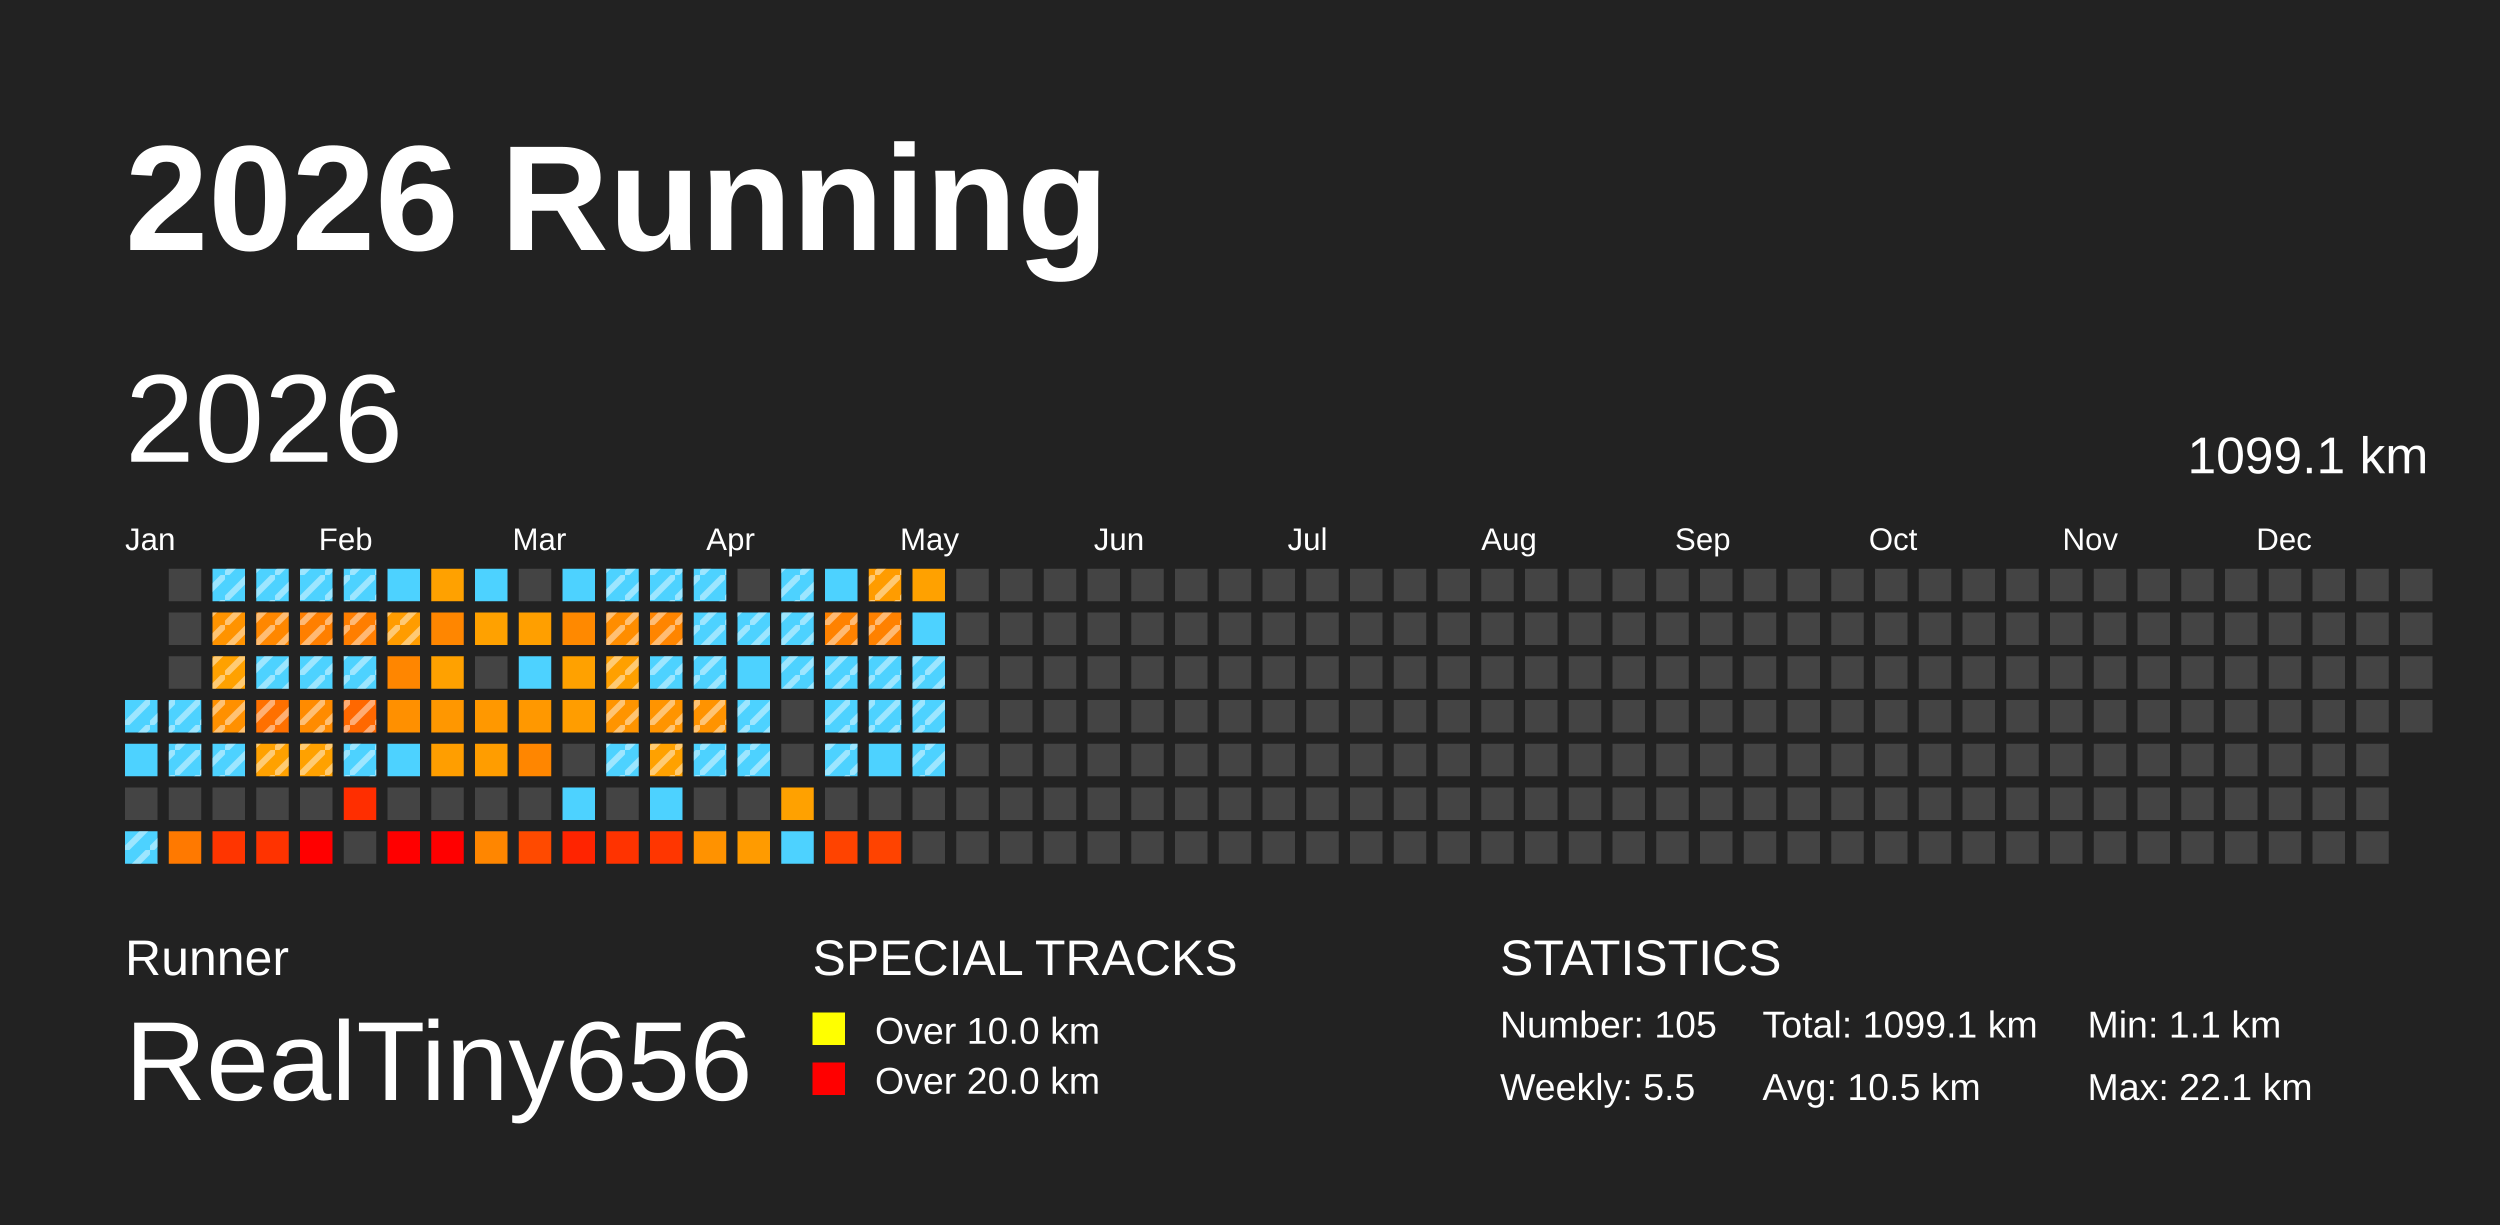
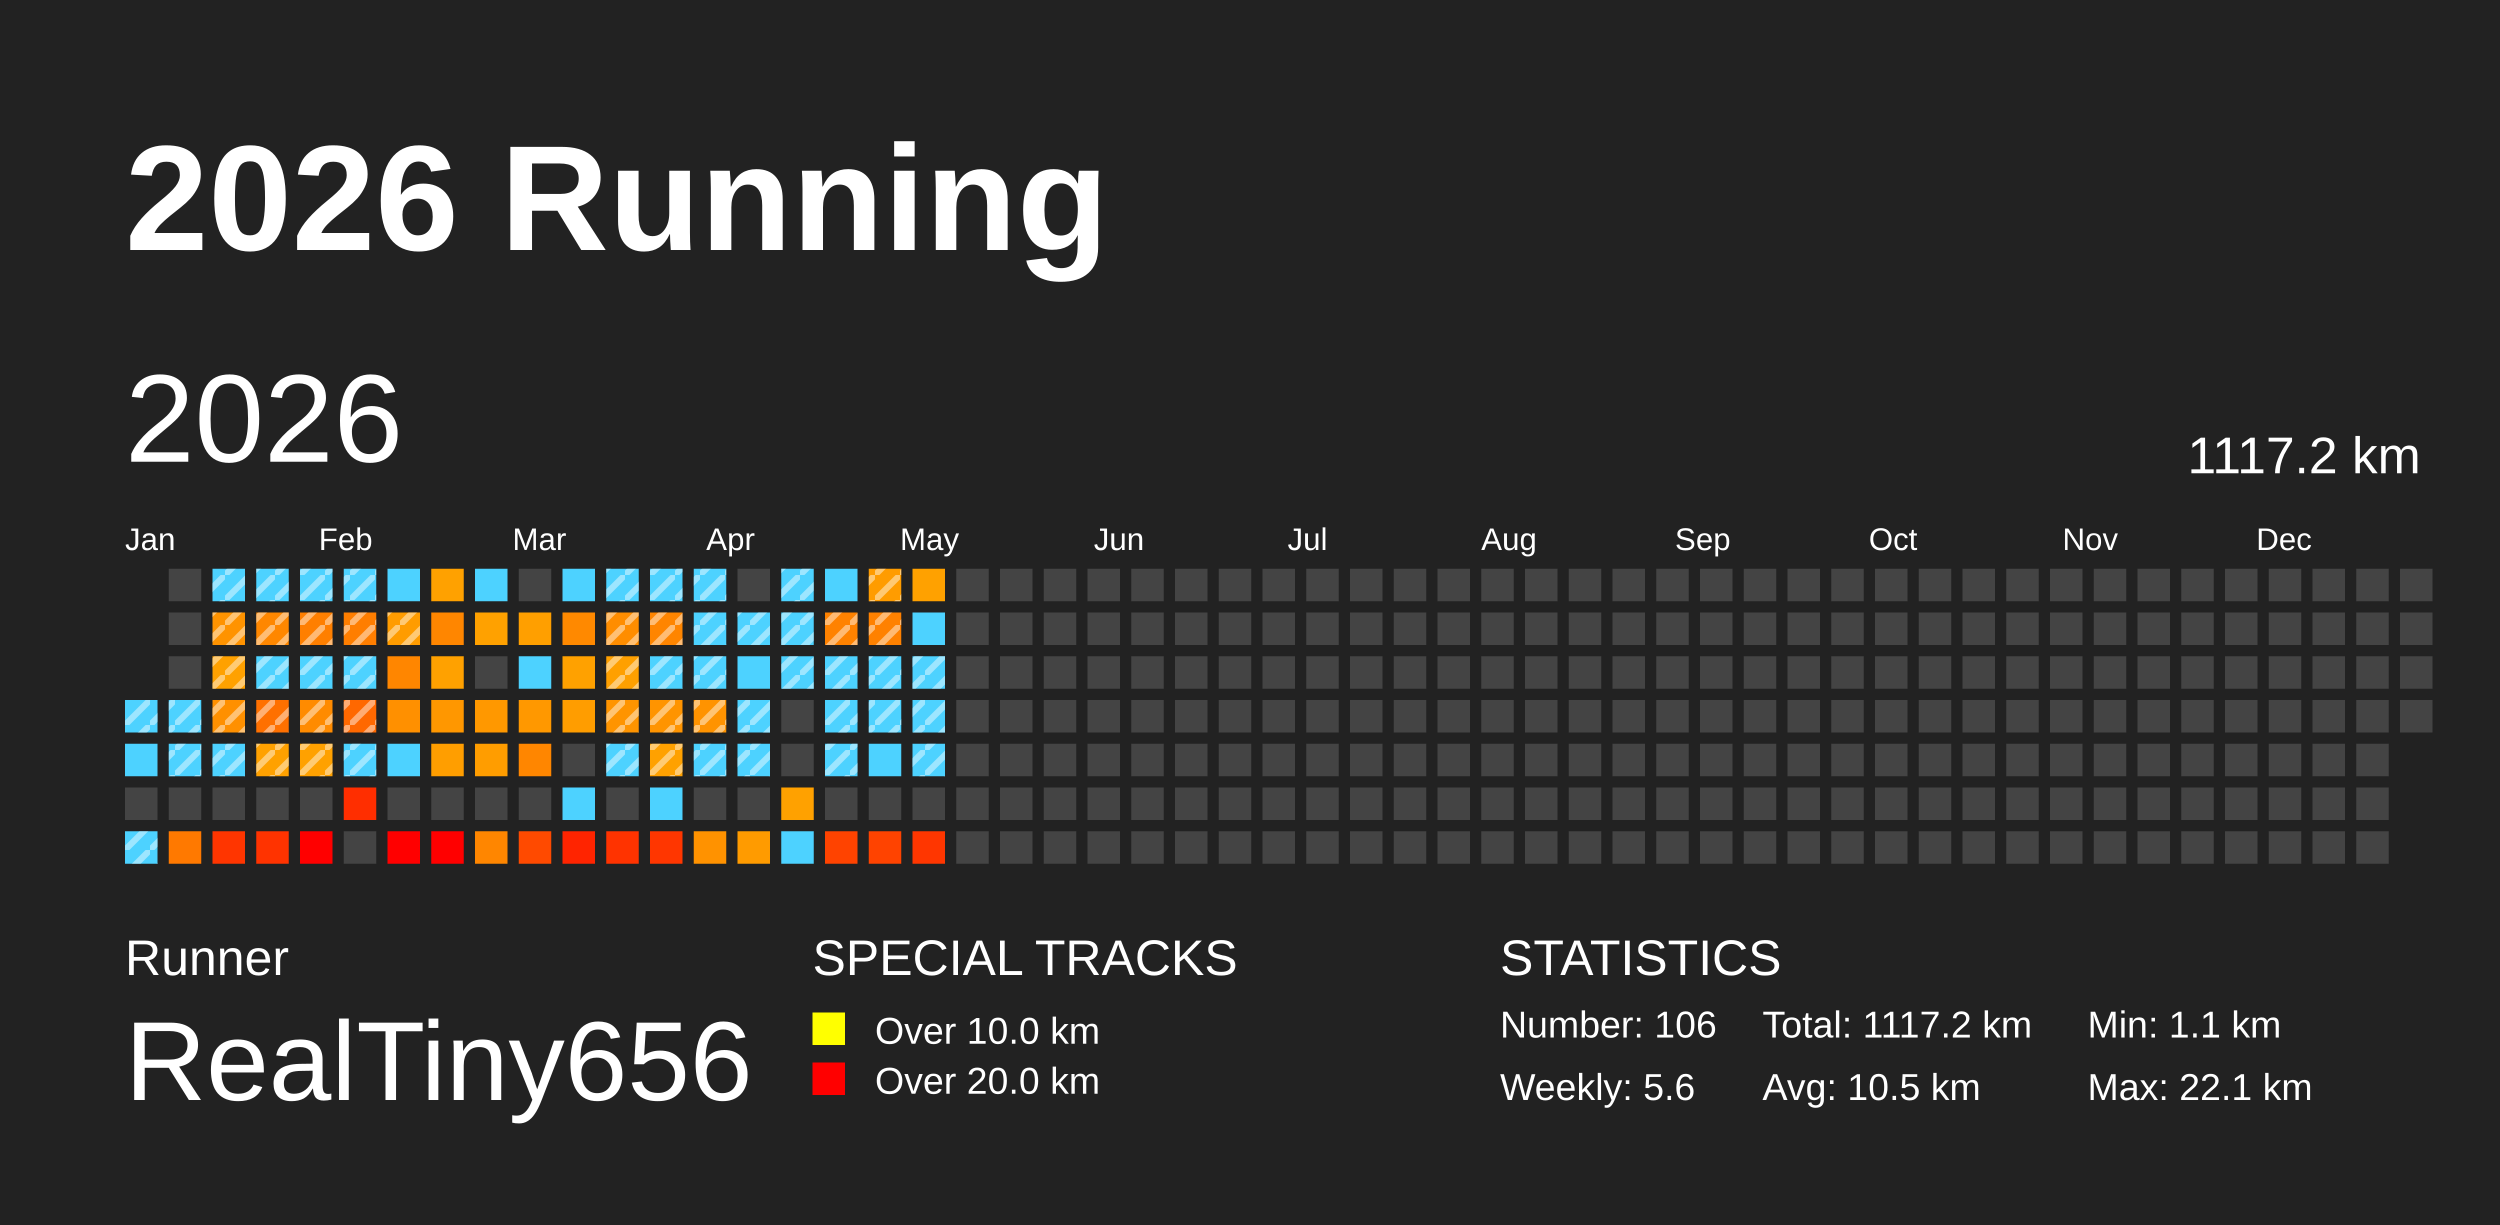
<svg xmlns="http://www.w3.org/2000/svg" baseProfile="full" height="98mm" version="1.1" viewBox="0,0,200,98" width="200mm">
  <defs>
    <pattern height="2" id="indoor-stripe" patternUnits="userSpaceOnUse" width="2">
      <line stroke="white" stroke-opacity="0.45" stroke-width="0.5" x1="0" x2="2" y1="2" y2="0" />
    </pattern>
  </defs>
  <rect fill="#222222" height="98" width="200" x="0" y="0" />
  <text fill="#FFFFFF" style="font-size:12px; font-family:Arial; font-weight:bold;" x="10" y="20">2026 Running</text>
  <text fill="#FFFFFF" style="font-size:4px; font-family:Arial" x="10" y="78">Runner</text>
  <text fill="#FFFFFF" style="font-size:9px; font-family:Arial" x="10" y="88">RealTiny656</text>
  <text fill="#FFFFFF" style="font-size:4px; font-family:Arial" x="65" y="78">SPECIAL TRACKS</text>
  <rect fill="yellow" height="2.6" width="2.6" x="65" y="81" />
  <text fill="#FFFFFF" style="font-size:3px; font-family:Arial" x="70" y="83.5">Over 10.0 km</text>
  <rect fill="red" height="2.6" width="2.6" x="65" y="85" />
  <text fill="#FFFFFF" style="font-size:3px; font-family:Arial" x="70" y="87.5">Over 20.0 km</text>
  <text fill="#FFFFFF" style="font-size:4px; font-family:Arial" x="120" y="78">STATISTICS</text>
-   <text fill="#FFFFFF" style="font-size:3px; font-family:Arial" x="120" y="83">Number: 105</text>
-   <text fill="#FFFFFF" style="font-size:3px; font-family:Arial" x="120" y="88">Weekly: 5.5</text>
-   <text fill="#FFFFFF" style="font-size:3px; font-family:Arial" x="141" y="83">Total: 1099.1 km</text>
+   <text fill="#FFFFFF" style="font-size:3px; font-family:Arial" x="120" y="83">Number: 106</text>
+   <text fill="#FFFFFF" style="font-size:3px; font-family:Arial" x="120" y="88">Weekly: 5.6</text>
+   <text fill="#FFFFFF" style="font-size:3px; font-family:Arial" x="141" y="83">Total: 1117.2 km</text>
  <text fill="#FFFFFF" style="font-size:3px; font-family:Arial" x="141" y="88">Avg: 10.5 km</text>
  <text fill="#FFFFFF" style="font-size:3px; font-family:Arial" x="167" y="83">Min: 1.1 km</text>
  <text fill="#FFFFFF" style="font-size:3px; font-family:Arial" x="167" y="88">Max: 22.1 km</text>
  <text dominant-baseline="hanging" fill="#FFFFFF" style="font-size:10.0px; font-family:Arial;" x="10" y="30">2026</text>
-   <text dominant-baseline="hanging" fill="#FFFFFF" style="font-size:4.125px; font-family:Arial;" x="175" y="35">1099.1 km</text>
+   <text dominant-baseline="hanging" fill="#FFFFFF" style="font-size:4.125px; font-family:Arial;" x="175" y="35">1117.2 km</text>
  <text fill="#FFFFFF" style="font-size:2.5px; font-family:Arial" x="10.0" y="44">Jan</text>
  <text fill="#FFFFFF" style="font-size:2.5px; font-family:Arial" x="25.5" y="44">Feb</text>
  <text fill="#FFFFFF" style="font-size:2.5px; font-family:Arial" x="41.0" y="44">Mar</text>
  <text fill="#FFFFFF" style="font-size:2.5px; font-family:Arial" x="56.5" y="44">Apr</text>
  <text fill="#FFFFFF" style="font-size:2.5px; font-family:Arial" x="72.0" y="44">May</text>
  <text fill="#FFFFFF" style="font-size:2.5px; font-family:Arial" x="87.5" y="44">Jun</text>
  <text fill="#FFFFFF" style="font-size:2.5px; font-family:Arial" x="103.0" y="44">Jul</text>
  <text fill="#FFFFFF" style="font-size:2.5px; font-family:Arial" x="118.5" y="44">Aug</text>
  <text fill="#FFFFFF" style="font-size:2.5px; font-family:Arial" x="134.0" y="44">Sep</text>
  <text fill="#FFFFFF" style="font-size:2.5px; font-family:Arial" x="149.5" y="44">Oct</text>
  <text fill="#FFFFFF" style="font-size:2.5px; font-family:Arial" x="165.0" y="44">Nov</text>
  <text fill="#FFFFFF" style="font-size:2.5px; font-family:Arial" x="180.5" y="44">Dec</text>
  <rect fill="#4dd2ff" height="2.6" width="2.6" x="10.0" y="56.0" />
  <rect fill="url(#indoor-stripe)" height="2.6" style="pointer-events: none;" width="2.6" x="10.0" y="56.0" />
  <rect fill="#4dd2ff" height="2.6" width="2.6" x="10.0" y="59.5" />
  <rect fill="#444444" height="2.6" width="2.6" x="10.0" y="63.0" />
  <rect fill="#4dd2ff" height="2.6" width="2.6" x="10.0" y="66.5" />
  <rect fill="url(#indoor-stripe)" height="2.6" style="pointer-events: none;" width="2.6" x="10.0" y="66.5" />
  <rect fill="#444444" height="2.6" width="2.6" x="13.5" y="45.5" />
  <rect fill="#444444" height="2.6" width="2.6" x="13.5" y="49.0" />
  <rect fill="#444444" height="2.6" width="2.6" x="13.5" y="52.5" />
  <rect fill="#4dd2ff" height="2.6" width="2.6" x="13.5" y="56.0" />
  <rect fill="url(#indoor-stripe)" height="2.6" style="pointer-events: none;" width="2.6" x="13.5" y="56.0" />
  <rect fill="#4dd2ff" height="2.6" width="2.6" x="13.5" y="59.5" />
  <rect fill="url(#indoor-stripe)" height="2.6" style="pointer-events: none;" width="2.6" x="13.5" y="59.5" />
  <rect fill="#444444" height="2.6" width="2.6" x="13.5" y="63.0" />
  <rect fill="#ff7900" height="2.6" width="2.6" x="13.5" y="66.5" />
  <rect fill="#4dd2ff" height="2.6" width="2.6" x="17.0" y="45.5" />
  <rect fill="url(#indoor-stripe)" height="2.6" style="pointer-events: none;" width="2.6" x="17.0" y="45.5" />
  <rect fill="#ff9300" height="2.6" width="2.6" x="17.0" y="49.0" />
  <rect fill="url(#indoor-stripe)" height="2.6" style="pointer-events: none;" width="2.6" x="17.0" y="49.0" />
  <rect fill="#ffa100" height="2.6" width="2.6" x="17.0" y="52.5" />
  <rect fill="url(#indoor-stripe)" height="2.6" style="pointer-events: none;" width="2.6" x="17.0" y="52.5" />
  <rect fill="#ff9000" height="2.6" width="2.6" x="17.0" y="56.0" />
  <rect fill="url(#indoor-stripe)" height="2.6" style="pointer-events: none;" width="2.6" x="17.0" y="56.0" />
  <rect fill="#4dd2ff" height="2.6" width="2.6" x="17.0" y="59.5" />
  <rect fill="url(#indoor-stripe)" height="2.6" style="pointer-events: none;" width="2.6" x="17.0" y="59.5" />
  <rect fill="#444444" height="2.6" width="2.6" x="17.0" y="63.0" />
  <rect fill="#ff3500" height="2.6" width="2.6" x="17.0" y="66.5" />
  <rect fill="#4dd2ff" height="2.6" width="2.6" x="20.5" y="45.5" />
  <rect fill="url(#indoor-stripe)" height="2.6" style="pointer-events: none;" width="2.6" x="20.5" y="45.5" />
  <rect fill="#ff8700" height="2.6" width="2.6" x="20.5" y="49.0" />
  <rect fill="url(#indoor-stripe)" height="2.6" style="pointer-events: none;" width="2.6" x="20.5" y="49.0" />
  <rect fill="#4dd2ff" height="2.6" width="2.6" x="20.5" y="52.5" />
  <rect fill="url(#indoor-stripe)" height="2.6" style="pointer-events: none;" width="2.6" x="20.5" y="52.5" />
  <rect fill="#ff7000" height="2.6" width="2.6" x="20.5" y="56.0" />
  <rect fill="url(#indoor-stripe)" height="2.6" style="pointer-events: none;" width="2.6" x="20.5" y="56.0" />
  <rect fill="#ffa100" height="2.6" width="2.6" x="20.5" y="59.5" />
  <rect fill="url(#indoor-stripe)" height="2.6" style="pointer-events: none;" width="2.6" x="20.5" y="59.5" />
  <rect fill="#444444" height="2.6" width="2.6" x="20.5" y="63.0" />
  <rect fill="#ff3300" height="2.6" width="2.6" x="20.5" y="66.5" />
  <rect fill="#4dd2ff" height="2.6" width="2.6" x="24.0" y="45.5" />
  <rect fill="url(#indoor-stripe)" height="2.6" style="pointer-events: none;" width="2.6" x="24.0" y="45.5" />
  <rect fill="#ff7f00" height="2.6" width="2.6" x="24.0" y="49.0" />
  <rect fill="url(#indoor-stripe)" height="2.6" style="pointer-events: none;" width="2.6" x="24.0" y="49.0" />
  <rect fill="#4dd2ff" height="2.6" width="2.6" x="24.0" y="52.5" />
  <rect fill="url(#indoor-stripe)" height="2.6" style="pointer-events: none;" width="2.6" x="24.0" y="52.5" />
  <rect fill="#ff8b00" height="2.6" width="2.6" x="24.0" y="56.0" />
  <rect fill="url(#indoor-stripe)" height="2.6" style="pointer-events: none;" width="2.6" x="24.0" y="56.0" />
  <rect fill="#ffa100" height="2.6" width="2.6" x="24.0" y="59.5" />
  <rect fill="url(#indoor-stripe)" height="2.6" style="pointer-events: none;" width="2.6" x="24.0" y="59.5" />
  <rect fill="#444444" height="2.6" width="2.6" x="24.0" y="63.0" />
  <rect fill="red" height="2.6" width="2.6" x="24.0" y="66.5" />
  <rect fill="#4dd2ff" height="2.6" width="2.6" x="27.5" y="45.5" />
  <rect fill="url(#indoor-stripe)" height="2.6" style="pointer-events: none;" width="2.6" x="27.5" y="45.5" />
  <rect fill="#ff7e00" height="2.6" width="2.6" x="27.5" y="49.0" />
  <rect fill="url(#indoor-stripe)" height="2.6" style="pointer-events: none;" width="2.6" x="27.5" y="49.0" />
  <rect fill="#4dd2ff" height="2.6" width="2.6" x="27.5" y="52.5" />
  <rect fill="url(#indoor-stripe)" height="2.6" style="pointer-events: none;" width="2.6" x="27.5" y="52.5" />
  <rect fill="#ff6800" height="2.6" width="2.6" x="27.5" y="56.0" />
  <rect fill="url(#indoor-stripe)" height="2.6" style="pointer-events: none;" width="2.6" x="27.5" y="56.0" />
  <rect fill="#4dd2ff" height="2.6" width="2.6" x="27.5" y="59.5" />
  <rect fill="url(#indoor-stripe)" height="2.6" style="pointer-events: none;" width="2.6" x="27.5" y="59.5" />
  <rect fill="#ff2e00" height="2.6" width="2.6" x="27.5" y="63.0" />
  <rect fill="#444444" height="2.6" width="2.6" x="27.5" y="66.5" />
  <rect fill="#4dd2ff" height="2.6" width="2.6" x="31.0" y="45.5" />
  <rect fill="#ff9c00" height="2.6" width="2.6" x="31.0" y="49.0" />
  <rect fill="url(#indoor-stripe)" height="2.6" style="pointer-events: none;" width="2.6" x="31.0" y="49.0" />
  <rect fill="#ff8600" height="2.6" width="2.6" x="31.0" y="52.5" />
  <rect fill="#ff9000" height="2.6" width="2.6" x="31.0" y="56.0" />
  <rect fill="#4dd2ff" height="2.6" width="2.6" x="31.0" y="59.5" />
  <rect fill="#444444" height="2.6" width="2.6" x="31.0" y="63.0" />
  <rect fill="red" height="2.6" width="2.6" x="31.0" y="66.5" />
  <rect fill="#ffa100" height="2.6" width="2.6" x="34.5" y="45.5" />
  <rect fill="#ff8600" height="2.6" width="2.6" x="34.5" y="49.0" />
  <rect fill="#ffa100" height="2.6" width="2.6" x="34.5" y="52.5" />
  <rect fill="#ff9700" height="2.6" width="2.6" x="34.5" y="56.0" />
  <rect fill="#ff9e00" height="2.6" width="2.6" x="34.5" y="59.5" />
  <rect fill="#444444" height="2.6" width="2.6" x="34.5" y="63.0" />
  <rect fill="red" height="2.6" width="2.6" x="34.5" y="66.5" />
  <rect fill="#4dd2ff" height="2.6" width="2.6" x="38.0" y="45.5" />
  <rect fill="#ffa100" height="2.6" width="2.6" x="38.0" y="49.0" />
  <rect fill="#444444" height="2.6" width="2.6" x="38.0" y="52.5" />
  <rect fill="#ff9800" height="2.6" width="2.6" x="38.0" y="56.0" />
  <rect fill="#ff9d00" height="2.6" width="2.6" x="38.0" y="59.5" />
  <rect fill="#444444" height="2.6" width="2.6" x="38.0" y="63.0" />
  <rect fill="#ff8600" height="2.6" width="2.6" x="38.0" y="66.5" />
  <rect fill="#444444" height="2.6" width="2.6" x="41.5" y="45.5" />
  <rect fill="#ff9f00" height="2.6" width="2.6" x="41.5" y="49.0" />
  <rect fill="#4dd2ff" height="2.6" width="2.6" x="41.5" y="52.5" />
  <rect fill="#ff9800" height="2.6" width="2.6" x="41.5" y="56.0" />
  <rect fill="#ff8600" height="2.6" width="2.6" x="41.5" y="59.5" />
  <rect fill="#444444" height="2.6" width="2.6" x="41.5" y="63.0" />
  <rect fill="#ff4a00" height="2.6" width="2.6" x="41.5" y="66.5" />
  <rect fill="#4dd2ff" height="2.6" width="2.6" x="45.0" y="45.5" />
  <rect fill="#ff8900" height="2.6" width="2.6" x="45.0" y="49.0" />
  <rect fill="#ffa100" height="2.6" width="2.6" x="45.0" y="52.5" />
  <rect fill="#ff9d00" height="2.6" width="2.6" x="45.0" y="56.0" />
  <rect fill="#444444" height="2.6" width="2.6" x="45.0" y="59.5" />
  <rect fill="#4dd2ff" height="2.6" width="2.6" x="45.0" y="63.0" />
  <rect fill="#ff2400" height="2.6" width="2.6" x="45.0" y="66.5" />
  <rect fill="#4dd2ff" height="2.6" width="2.6" x="48.5" y="45.5" />
  <rect fill="url(#indoor-stripe)" height="2.6" style="pointer-events: none;" width="2.6" x="48.5" y="45.5" />
  <rect fill="#ff8d00" height="2.6" width="2.6" x="48.5" y="49.0" />
  <rect fill="url(#indoor-stripe)" height="2.6" style="pointer-events: none;" width="2.6" x="48.5" y="49.0" />
  <rect fill="#ffa000" height="2.6" width="2.6" x="48.5" y="52.5" />
  <rect fill="url(#indoor-stripe)" height="2.6" style="pointer-events: none;" width="2.6" x="48.5" y="52.5" />
  <rect fill="#ff9400" height="2.6" width="2.6" x="48.5" y="56.0" />
  <rect fill="url(#indoor-stripe)" height="2.6" style="pointer-events: none;" width="2.6" x="48.5" y="56.0" />
  <rect fill="#4dd2ff" height="2.6" width="2.6" x="48.5" y="59.5" />
  <rect fill="url(#indoor-stripe)" height="2.6" style="pointer-events: none;" width="2.6" x="48.5" y="59.5" />
  <rect fill="#444444" height="2.6" width="2.6" x="48.5" y="63.0" />
  <rect fill="#ff3300" height="2.6" width="2.6" x="48.5" y="66.5" />
  <rect fill="#4dd2ff" height="2.6" width="2.6" x="52.0" y="45.5" />
  <rect fill="url(#indoor-stripe)" height="2.6" style="pointer-events: none;" width="2.6" x="52.0" y="45.5" />
  <rect fill="#ff8500" height="2.6" width="2.6" x="52.0" y="49.0" />
  <rect fill="url(#indoor-stripe)" height="2.6" style="pointer-events: none;" width="2.6" x="52.0" y="49.0" />
  <rect fill="#4dd2ff" height="2.6" width="2.6" x="52.0" y="52.5" />
  <rect fill="url(#indoor-stripe)" height="2.6" style="pointer-events: none;" width="2.6" x="52.0" y="52.5" />
  <rect fill="#ff9400" height="2.6" width="2.6" x="52.0" y="56.0" />
  <rect fill="url(#indoor-stripe)" height="2.6" style="pointer-events: none;" width="2.6" x="52.0" y="56.0" />
  <rect fill="#ffa100" height="2.6" width="2.6" x="52.0" y="59.5" />
  <rect fill="url(#indoor-stripe)" height="2.6" style="pointer-events: none;" width="2.6" x="52.0" y="59.5" />
  <rect fill="#4dd2ff" height="2.6" width="2.6" x="52.0" y="63.0" />
  <rect fill="#ff3600" height="2.6" width="2.6" x="52.0" y="66.5" />
  <rect fill="#4dd2ff" height="2.6" width="2.6" x="55.5" y="45.5" />
  <rect fill="url(#indoor-stripe)" height="2.6" style="pointer-events: none;" width="2.6" x="55.5" y="45.5" />
  <rect fill="#4dd2ff" height="2.6" width="2.6" x="55.5" y="49.0" />
  <rect fill="url(#indoor-stripe)" height="2.6" style="pointer-events: none;" width="2.6" x="55.5" y="49.0" />
  <rect fill="#4dd2ff" height="2.6" width="2.6" x="55.5" y="52.5" />
  <rect fill="url(#indoor-stripe)" height="2.6" style="pointer-events: none;" width="2.6" x="55.5" y="52.5" />
  <rect fill="#ff9300" height="2.6" width="2.6" x="55.5" y="56.0" />
  <rect fill="url(#indoor-stripe)" height="2.6" style="pointer-events: none;" width="2.6" x="55.5" y="56.0" />
  <rect fill="#4dd2ff" height="2.6" width="2.6" x="55.5" y="59.5" />
  <rect fill="url(#indoor-stripe)" height="2.6" style="pointer-events: none;" width="2.6" x="55.5" y="59.5" />
  <rect fill="#444444" height="2.6" width="2.6" x="55.5" y="63.0" />
  <rect fill="#ff9200" height="2.6" width="2.6" x="55.5" y="66.5" />
  <rect fill="#444444" height="2.6" width="2.6" x="59.0" y="45.5" />
  <rect fill="#4dd2ff" height="2.6" width="2.6" x="59.0" y="49.0" />
  <rect fill="url(#indoor-stripe)" height="2.6" style="pointer-events: none;" width="2.6" x="59.0" y="49.0" />
  <rect fill="#4dd2ff" height="2.6" width="2.6" x="59.0" y="52.5" />
  <rect fill="#4dd2ff" height="2.6" width="2.6" x="59.0" y="56.0" />
  <rect fill="url(#indoor-stripe)" height="2.6" style="pointer-events: none;" width="2.6" x="59.0" y="56.0" />
  <rect fill="#4dd2ff" height="2.6" width="2.6" x="59.0" y="59.5" />
  <rect fill="url(#indoor-stripe)" height="2.6" style="pointer-events: none;" width="2.6" x="59.0" y="59.5" />
  <rect fill="#444444" height="2.6" width="2.6" x="59.0" y="63.0" />
  <rect fill="#ff9b00" height="2.6" width="2.6" x="59.0" y="66.5" />
  <rect fill="#4dd2ff" height="2.6" width="2.6" x="62.5" y="45.5" />
  <rect fill="url(#indoor-stripe)" height="2.6" style="pointer-events: none;" width="2.6" x="62.5" y="45.5" />
  <rect fill="#4dd2ff" height="2.6" width="2.6" x="62.5" y="49.0" />
  <rect fill="url(#indoor-stripe)" height="2.6" style="pointer-events: none;" width="2.6" x="62.5" y="49.0" />
  <rect fill="#4dd2ff" height="2.6" width="2.6" x="62.5" y="52.5" />
  <rect fill="url(#indoor-stripe)" height="2.6" style="pointer-events: none;" width="2.6" x="62.5" y="52.5" />
  <rect fill="#444444" height="2.6" width="2.6" x="62.5" y="56.0" />
  <rect fill="#444444" height="2.6" width="2.6" x="62.5" y="59.5" />
  <rect fill="#ffa100" height="2.6" width="2.6" x="62.5" y="63.0" />
  <rect fill="#4dd2ff" height="2.6" width="2.6" x="62.5" y="66.5" />
  <rect fill="#4dd2ff" height="2.6" width="2.6" x="66.0" y="45.5" />
  <rect fill="#ff8200" height="2.6" width="2.6" x="66.0" y="49.0" />
  <rect fill="url(#indoor-stripe)" height="2.6" style="pointer-events: none;" width="2.6" x="66.0" y="49.0" />
  <rect fill="#4dd2ff" height="2.6" width="2.6" x="66.0" y="52.5" />
  <rect fill="url(#indoor-stripe)" height="2.6" style="pointer-events: none;" width="2.6" x="66.0" y="52.5" />
  <rect fill="#4dd2ff" height="2.6" width="2.6" x="66.0" y="56.0" />
  <rect fill="url(#indoor-stripe)" height="2.6" style="pointer-events: none;" width="2.6" x="66.0" y="56.0" />
  <rect fill="#4dd2ff" height="2.6" width="2.6" x="66.0" y="59.5" />
  <rect fill="url(#indoor-stripe)" height="2.6" style="pointer-events: none;" width="2.6" x="66.0" y="59.5" />
  <rect fill="#444444" height="2.6" width="2.6" x="66.0" y="63.0" />
  <rect fill="#ff4300" height="2.6" width="2.6" x="66.0" y="66.5" />
  <rect fill="#ff9c00" height="2.6" width="2.6" x="69.5" y="45.5" />
  <rect fill="url(#indoor-stripe)" height="2.6" style="pointer-events: none;" width="2.6" x="69.5" y="45.5" />
  <rect fill="#ff8100" height="2.6" width="2.6" x="69.5" y="49.0" />
  <rect fill="url(#indoor-stripe)" height="2.6" style="pointer-events: none;" width="2.6" x="69.5" y="49.0" />
  <rect fill="#4dd2ff" height="2.6" width="2.6" x="69.5" y="52.5" />
  <rect fill="url(#indoor-stripe)" height="2.6" style="pointer-events: none;" width="2.6" x="69.5" y="52.5" />
  <rect fill="#4dd2ff" height="2.6" width="2.6" x="69.5" y="56.0" />
  <rect fill="url(#indoor-stripe)" height="2.6" style="pointer-events: none;" width="2.6" x="69.5" y="56.0" />
  <rect fill="#4dd2ff" height="2.6" width="2.6" x="69.5" y="59.5" />
  <rect fill="#444444" height="2.6" width="2.6" x="69.5" y="63.0" />
  <rect fill="#ff4300" height="2.6" width="2.6" x="69.5" y="66.5" />
  <rect fill="#ffa100" height="2.6" width="2.6" x="73.0" y="45.5" />
  <rect fill="#4dd2ff" height="2.6" width="2.6" x="73.0" y="49.0" />
  <rect fill="#4dd2ff" height="2.6" width="2.6" x="73.0" y="52.5" />
  <rect fill="url(#indoor-stripe)" height="2.6" style="pointer-events: none;" width="2.6" x="73.0" y="52.5" />
  <rect fill="#4dd2ff" height="2.6" width="2.6" x="73.0" y="56.0" />
  <rect fill="url(#indoor-stripe)" height="2.6" style="pointer-events: none;" width="2.6" x="73.0" y="56.0" />
  <rect fill="#4dd2ff" height="2.6" width="2.6" x="73.0" y="59.5" />
  <rect fill="url(#indoor-stripe)" height="2.6" style="pointer-events: none;" width="2.6" x="73.0" y="59.5" />
  <rect fill="#444444" height="2.6" width="2.6" x="73.0" y="63.0" />
-   <rect fill="#444444" height="2.6" width="2.6" x="73.0" y="66.5" />
+   <rect fill="#ff3600" height="2.6" width="2.6" x="73.0" y="66.5" />
  <rect fill="#444444" height="2.6" width="2.6" x="76.5" y="45.5" />
  <rect fill="#444444" height="2.6" width="2.6" x="76.5" y="49.0" />
  <rect fill="#444444" height="2.6" width="2.6" x="76.5" y="52.5" />
  <rect fill="#444444" height="2.6" width="2.6" x="76.5" y="56.0" />
  <rect fill="#444444" height="2.6" width="2.6" x="76.5" y="59.5" />
  <rect fill="#444444" height="2.6" width="2.6" x="76.5" y="63.0" />
  <rect fill="#444444" height="2.6" width="2.6" x="76.5" y="66.5" />
  <rect fill="#444444" height="2.6" width="2.6" x="80.0" y="45.5" />
  <rect fill="#444444" height="2.6" width="2.6" x="80.0" y="49.0" />
  <rect fill="#444444" height="2.6" width="2.6" x="80.0" y="52.5" />
  <rect fill="#444444" height="2.6" width="2.6" x="80.0" y="56.0" />
  <rect fill="#444444" height="2.6" width="2.6" x="80.0" y="59.5" />
  <rect fill="#444444" height="2.6" width="2.6" x="80.0" y="63.0" />
  <rect fill="#444444" height="2.6" width="2.6" x="80.0" y="66.5" />
  <rect fill="#444444" height="2.6" width="2.6" x="83.5" y="45.5" />
  <rect fill="#444444" height="2.6" width="2.6" x="83.5" y="49.0" />
  <rect fill="#444444" height="2.6" width="2.6" x="83.5" y="52.5" />
  <rect fill="#444444" height="2.6" width="2.6" x="83.5" y="56.0" />
  <rect fill="#444444" height="2.6" width="2.6" x="83.5" y="59.5" />
  <rect fill="#444444" height="2.6" width="2.6" x="83.5" y="63.0" />
  <rect fill="#444444" height="2.6" width="2.6" x="83.5" y="66.5" />
  <rect fill="#444444" height="2.6" width="2.6" x="87.0" y="45.5" />
  <rect fill="#444444" height="2.6" width="2.6" x="87.0" y="49.0" />
  <rect fill="#444444" height="2.6" width="2.6" x="87.0" y="52.5" />
  <rect fill="#444444" height="2.6" width="2.6" x="87.0" y="56.0" />
  <rect fill="#444444" height="2.6" width="2.6" x="87.0" y="59.5" />
  <rect fill="#444444" height="2.6" width="2.6" x="87.0" y="63.0" />
  <rect fill="#444444" height="2.6" width="2.6" x="87.0" y="66.5" />
  <rect fill="#444444" height="2.6" width="2.6" x="90.5" y="45.5" />
  <rect fill="#444444" height="2.6" width="2.6" x="90.5" y="49.0" />
  <rect fill="#444444" height="2.6" width="2.6" x="90.5" y="52.5" />
  <rect fill="#444444" height="2.6" width="2.6" x="90.5" y="56.0" />
  <rect fill="#444444" height="2.6" width="2.6" x="90.5" y="59.5" />
  <rect fill="#444444" height="2.6" width="2.6" x="90.5" y="63.0" />
  <rect fill="#444444" height="2.6" width="2.6" x="90.5" y="66.5" />
  <rect fill="#444444" height="2.6" width="2.6" x="94.0" y="45.5" />
  <rect fill="#444444" height="2.6" width="2.6" x="94.0" y="49.0" />
  <rect fill="#444444" height="2.6" width="2.6" x="94.0" y="52.5" />
  <rect fill="#444444" height="2.6" width="2.6" x="94.0" y="56.0" />
  <rect fill="#444444" height="2.6" width="2.6" x="94.0" y="59.5" />
  <rect fill="#444444" height="2.6" width="2.6" x="94.0" y="63.0" />
  <rect fill="#444444" height="2.6" width="2.6" x="94.0" y="66.5" />
  <rect fill="#444444" height="2.6" width="2.6" x="97.5" y="45.5" />
  <rect fill="#444444" height="2.6" width="2.6" x="97.5" y="49.0" />
  <rect fill="#444444" height="2.6" width="2.6" x="97.5" y="52.5" />
  <rect fill="#444444" height="2.6" width="2.6" x="97.5" y="56.0" />
  <rect fill="#444444" height="2.6" width="2.6" x="97.5" y="59.5" />
  <rect fill="#444444" height="2.6" width="2.6" x="97.5" y="63.0" />
  <rect fill="#444444" height="2.6" width="2.6" x="97.5" y="66.5" />
  <rect fill="#444444" height="2.6" width="2.6" x="101.0" y="45.5" />
  <rect fill="#444444" height="2.6" width="2.6" x="101.0" y="49.0" />
  <rect fill="#444444" height="2.6" width="2.6" x="101.0" y="52.5" />
  <rect fill="#444444" height="2.6" width="2.6" x="101.0" y="56.0" />
  <rect fill="#444444" height="2.6" width="2.6" x="101.0" y="59.5" />
  <rect fill="#444444" height="2.6" width="2.6" x="101.0" y="63.0" />
  <rect fill="#444444" height="2.6" width="2.6" x="101.0" y="66.5" />
  <rect fill="#444444" height="2.6" width="2.6" x="104.5" y="45.5" />
  <rect fill="#444444" height="2.6" width="2.6" x="104.5" y="49.0" />
  <rect fill="#444444" height="2.6" width="2.6" x="104.5" y="52.5" />
  <rect fill="#444444" height="2.6" width="2.6" x="104.5" y="56.0" />
  <rect fill="#444444" height="2.6" width="2.6" x="104.5" y="59.5" />
  <rect fill="#444444" height="2.6" width="2.6" x="104.5" y="63.0" />
  <rect fill="#444444" height="2.6" width="2.6" x="104.5" y="66.5" />
  <rect fill="#444444" height="2.6" width="2.6" x="108.0" y="45.5" />
  <rect fill="#444444" height="2.6" width="2.6" x="108.0" y="49.0" />
  <rect fill="#444444" height="2.6" width="2.6" x="108.0" y="52.5" />
  <rect fill="#444444" height="2.6" width="2.6" x="108.0" y="56.0" />
  <rect fill="#444444" height="2.6" width="2.6" x="108.0" y="59.5" />
  <rect fill="#444444" height="2.6" width="2.6" x="108.0" y="63.0" />
  <rect fill="#444444" height="2.6" width="2.6" x="108.0" y="66.5" />
  <rect fill="#444444" height="2.6" width="2.6" x="111.5" y="45.5" />
  <rect fill="#444444" height="2.6" width="2.6" x="111.5" y="49.0" />
  <rect fill="#444444" height="2.6" width="2.6" x="111.5" y="52.5" />
  <rect fill="#444444" height="2.6" width="2.6" x="111.5" y="56.0" />
  <rect fill="#444444" height="2.6" width="2.6" x="111.5" y="59.5" />
  <rect fill="#444444" height="2.6" width="2.6" x="111.5" y="63.0" />
  <rect fill="#444444" height="2.6" width="2.6" x="111.5" y="66.5" />
  <rect fill="#444444" height="2.6" width="2.6" x="115.0" y="45.5" />
  <rect fill="#444444" height="2.6" width="2.6" x="115.0" y="49.0" />
  <rect fill="#444444" height="2.6" width="2.6" x="115.0" y="52.5" />
  <rect fill="#444444" height="2.6" width="2.6" x="115.0" y="56.0" />
  <rect fill="#444444" height="2.6" width="2.6" x="115.0" y="59.5" />
  <rect fill="#444444" height="2.6" width="2.6" x="115.0" y="63.0" />
  <rect fill="#444444" height="2.6" width="2.6" x="115.0" y="66.5" />
  <rect fill="#444444" height="2.6" width="2.6" x="118.5" y="45.5" />
  <rect fill="#444444" height="2.6" width="2.6" x="118.5" y="49.0" />
  <rect fill="#444444" height="2.6" width="2.6" x="118.5" y="52.5" />
  <rect fill="#444444" height="2.6" width="2.6" x="118.5" y="56.0" />
  <rect fill="#444444" height="2.6" width="2.6" x="118.5" y="59.5" />
  <rect fill="#444444" height="2.6" width="2.6" x="118.5" y="63.0" />
  <rect fill="#444444" height="2.6" width="2.6" x="118.5" y="66.5" />
  <rect fill="#444444" height="2.6" width="2.6" x="122.0" y="45.5" />
  <rect fill="#444444" height="2.6" width="2.6" x="122.0" y="49.0" />
  <rect fill="#444444" height="2.6" width="2.6" x="122.0" y="52.5" />
  <rect fill="#444444" height="2.6" width="2.6" x="122.0" y="56.0" />
  <rect fill="#444444" height="2.6" width="2.6" x="122.0" y="59.5" />
  <rect fill="#444444" height="2.6" width="2.6" x="122.0" y="63.0" />
  <rect fill="#444444" height="2.6" width="2.6" x="122.0" y="66.5" />
  <rect fill="#444444" height="2.6" width="2.6" x="125.5" y="45.5" />
  <rect fill="#444444" height="2.6" width="2.6" x="125.5" y="49.0" />
  <rect fill="#444444" height="2.6" width="2.6" x="125.5" y="52.5" />
  <rect fill="#444444" height="2.6" width="2.6" x="125.5" y="56.0" />
  <rect fill="#444444" height="2.6" width="2.6" x="125.5" y="59.5" />
  <rect fill="#444444" height="2.6" width="2.6" x="125.5" y="63.0" />
  <rect fill="#444444" height="2.6" width="2.6" x="125.5" y="66.5" />
  <rect fill="#444444" height="2.6" width="2.6" x="129.0" y="45.5" />
  <rect fill="#444444" height="2.6" width="2.6" x="129.0" y="49.0" />
  <rect fill="#444444" height="2.6" width="2.6" x="129.0" y="52.5" />
  <rect fill="#444444" height="2.6" width="2.6" x="129.0" y="56.0" />
  <rect fill="#444444" height="2.6" width="2.6" x="129.0" y="59.5" />
  <rect fill="#444444" height="2.6" width="2.6" x="129.0" y="63.0" />
  <rect fill="#444444" height="2.6" width="2.6" x="129.0" y="66.5" />
  <rect fill="#444444" height="2.6" width="2.6" x="132.5" y="45.5" />
  <rect fill="#444444" height="2.6" width="2.6" x="132.5" y="49.0" />
  <rect fill="#444444" height="2.6" width="2.6" x="132.5" y="52.5" />
  <rect fill="#444444" height="2.6" width="2.6" x="132.5" y="56.0" />
  <rect fill="#444444" height="2.6" width="2.6" x="132.5" y="59.5" />
  <rect fill="#444444" height="2.6" width="2.6" x="132.5" y="63.0" />
  <rect fill="#444444" height="2.6" width="2.6" x="132.5" y="66.5" />
  <rect fill="#444444" height="2.6" width="2.6" x="136.0" y="45.5" />
  <rect fill="#444444" height="2.6" width="2.6" x="136.0" y="49.0" />
  <rect fill="#444444" height="2.6" width="2.6" x="136.0" y="52.5" />
  <rect fill="#444444" height="2.6" width="2.6" x="136.0" y="56.0" />
  <rect fill="#444444" height="2.6" width="2.6" x="136.0" y="59.5" />
  <rect fill="#444444" height="2.6" width="2.6" x="136.0" y="63.0" />
  <rect fill="#444444" height="2.6" width="2.6" x="136.0" y="66.5" />
  <rect fill="#444444" height="2.6" width="2.6" x="139.5" y="45.5" />
  <rect fill="#444444" height="2.6" width="2.6" x="139.5" y="49.0" />
  <rect fill="#444444" height="2.6" width="2.6" x="139.5" y="52.5" />
  <rect fill="#444444" height="2.6" width="2.6" x="139.5" y="56.0" />
  <rect fill="#444444" height="2.6" width="2.6" x="139.5" y="59.5" />
  <rect fill="#444444" height="2.6" width="2.6" x="139.5" y="63.0" />
  <rect fill="#444444" height="2.6" width="2.6" x="139.5" y="66.5" />
  <rect fill="#444444" height="2.6" width="2.6" x="143.0" y="45.5" />
  <rect fill="#444444" height="2.6" width="2.6" x="143.0" y="49.0" />
  <rect fill="#444444" height="2.6" width="2.6" x="143.0" y="52.5" />
  <rect fill="#444444" height="2.6" width="2.6" x="143.0" y="56.0" />
  <rect fill="#444444" height="2.6" width="2.6" x="143.0" y="59.5" />
  <rect fill="#444444" height="2.6" width="2.6" x="143.0" y="63.0" />
  <rect fill="#444444" height="2.6" width="2.6" x="143.0" y="66.5" />
  <rect fill="#444444" height="2.6" width="2.6" x="146.5" y="45.5" />
  <rect fill="#444444" height="2.6" width="2.6" x="146.5" y="49.0" />
  <rect fill="#444444" height="2.6" width="2.6" x="146.5" y="52.5" />
  <rect fill="#444444" height="2.6" width="2.6" x="146.5" y="56.0" />
  <rect fill="#444444" height="2.6" width="2.6" x="146.5" y="59.5" />
  <rect fill="#444444" height="2.6" width="2.6" x="146.5" y="63.0" />
  <rect fill="#444444" height="2.6" width="2.6" x="146.5" y="66.5" />
  <rect fill="#444444" height="2.6" width="2.6" x="150.0" y="45.5" />
  <rect fill="#444444" height="2.6" width="2.6" x="150.0" y="49.0" />
  <rect fill="#444444" height="2.6" width="2.6" x="150.0" y="52.5" />
  <rect fill="#444444" height="2.6" width="2.6" x="150.0" y="56.0" />
  <rect fill="#444444" height="2.6" width="2.6" x="150.0" y="59.5" />
  <rect fill="#444444" height="2.6" width="2.6" x="150.0" y="63.0" />
  <rect fill="#444444" height="2.6" width="2.6" x="150.0" y="66.5" />
  <rect fill="#444444" height="2.6" width="2.6" x="153.5" y="45.5" />
  <rect fill="#444444" height="2.6" width="2.6" x="153.5" y="49.0" />
  <rect fill="#444444" height="2.6" width="2.6" x="153.5" y="52.5" />
  <rect fill="#444444" height="2.6" width="2.6" x="153.5" y="56.0" />
  <rect fill="#444444" height="2.6" width="2.6" x="153.5" y="59.5" />
  <rect fill="#444444" height="2.6" width="2.6" x="153.5" y="63.0" />
  <rect fill="#444444" height="2.6" width="2.6" x="153.5" y="66.5" />
  <rect fill="#444444" height="2.6" width="2.6" x="157.0" y="45.5" />
  <rect fill="#444444" height="2.6" width="2.6" x="157.0" y="49.0" />
  <rect fill="#444444" height="2.6" width="2.6" x="157.0" y="52.5" />
  <rect fill="#444444" height="2.6" width="2.6" x="157.0" y="56.0" />
  <rect fill="#444444" height="2.6" width="2.6" x="157.0" y="59.5" />
  <rect fill="#444444" height="2.6" width="2.6" x="157.0" y="63.0" />
  <rect fill="#444444" height="2.6" width="2.6" x="157.0" y="66.5" />
  <rect fill="#444444" height="2.6" width="2.6" x="160.5" y="45.5" />
  <rect fill="#444444" height="2.6" width="2.6" x="160.5" y="49.0" />
  <rect fill="#444444" height="2.6" width="2.6" x="160.5" y="52.5" />
  <rect fill="#444444" height="2.6" width="2.6" x="160.5" y="56.0" />
  <rect fill="#444444" height="2.6" width="2.6" x="160.5" y="59.5" />
  <rect fill="#444444" height="2.6" width="2.6" x="160.5" y="63.0" />
  <rect fill="#444444" height="2.6" width="2.6" x="160.5" y="66.5" />
  <rect fill="#444444" height="2.6" width="2.6" x="164.0" y="45.5" />
  <rect fill="#444444" height="2.6" width="2.6" x="164.0" y="49.0" />
  <rect fill="#444444" height="2.6" width="2.6" x="164.0" y="52.5" />
  <rect fill="#444444" height="2.6" width="2.6" x="164.0" y="56.0" />
  <rect fill="#444444" height="2.6" width="2.6" x="164.0" y="59.5" />
  <rect fill="#444444" height="2.6" width="2.6" x="164.0" y="63.0" />
  <rect fill="#444444" height="2.6" width="2.6" x="164.0" y="66.5" />
  <rect fill="#444444" height="2.6" width="2.6" x="167.5" y="45.5" />
  <rect fill="#444444" height="2.6" width="2.6" x="167.5" y="49.0" />
  <rect fill="#444444" height="2.6" width="2.6" x="167.5" y="52.5" />
  <rect fill="#444444" height="2.6" width="2.6" x="167.5" y="56.0" />
  <rect fill="#444444" height="2.6" width="2.6" x="167.5" y="59.5" />
  <rect fill="#444444" height="2.6" width="2.6" x="167.5" y="63.0" />
  <rect fill="#444444" height="2.6" width="2.6" x="167.5" y="66.5" />
  <rect fill="#444444" height="2.6" width="2.6" x="171.0" y="45.5" />
  <rect fill="#444444" height="2.6" width="2.6" x="171.0" y="49.0" />
  <rect fill="#444444" height="2.6" width="2.6" x="171.0" y="52.5" />
  <rect fill="#444444" height="2.6" width="2.6" x="171.0" y="56.0" />
  <rect fill="#444444" height="2.6" width="2.6" x="171.0" y="59.5" />
  <rect fill="#444444" height="2.6" width="2.6" x="171.0" y="63.0" />
  <rect fill="#444444" height="2.6" width="2.6" x="171.0" y="66.5" />
  <rect fill="#444444" height="2.6" width="2.6" x="174.5" y="45.5" />
  <rect fill="#444444" height="2.6" width="2.6" x="174.5" y="49.0" />
  <rect fill="#444444" height="2.6" width="2.6" x="174.5" y="52.5" />
  <rect fill="#444444" height="2.6" width="2.6" x="174.5" y="56.0" />
  <rect fill="#444444" height="2.6" width="2.6" x="174.5" y="59.5" />
  <rect fill="#444444" height="2.6" width="2.6" x="174.5" y="63.0" />
  <rect fill="#444444" height="2.6" width="2.6" x="174.5" y="66.5" />
  <rect fill="#444444" height="2.6" width="2.6" x="178.0" y="45.5" />
  <rect fill="#444444" height="2.6" width="2.6" x="178.0" y="49.0" />
  <rect fill="#444444" height="2.6" width="2.6" x="178.0" y="52.5" />
  <rect fill="#444444" height="2.6" width="2.6" x="178.0" y="56.0" />
  <rect fill="#444444" height="2.6" width="2.6" x="178.0" y="59.5" />
  <rect fill="#444444" height="2.6" width="2.6" x="178.0" y="63.0" />
  <rect fill="#444444" height="2.6" width="2.6" x="178.0" y="66.5" />
  <rect fill="#444444" height="2.6" width="2.6" x="181.5" y="45.5" />
  <rect fill="#444444" height="2.6" width="2.6" x="181.5" y="49.0" />
  <rect fill="#444444" height="2.6" width="2.6" x="181.5" y="52.5" />
  <rect fill="#444444" height="2.6" width="2.6" x="181.5" y="56.0" />
  <rect fill="#444444" height="2.6" width="2.6" x="181.5" y="59.5" />
  <rect fill="#444444" height="2.6" width="2.6" x="181.5" y="63.0" />
  <rect fill="#444444" height="2.6" width="2.6" x="181.5" y="66.5" />
  <rect fill="#444444" height="2.6" width="2.6" x="185.0" y="45.5" />
  <rect fill="#444444" height="2.6" width="2.6" x="185.0" y="49.0" />
  <rect fill="#444444" height="2.6" width="2.6" x="185.0" y="52.5" />
  <rect fill="#444444" height="2.6" width="2.6" x="185.0" y="56.0" />
  <rect fill="#444444" height="2.6" width="2.6" x="185.0" y="59.5" />
  <rect fill="#444444" height="2.6" width="2.6" x="185.0" y="63.0" />
  <rect fill="#444444" height="2.6" width="2.6" x="185.0" y="66.5" />
  <rect fill="#444444" height="2.6" width="2.6" x="188.5" y="45.5" />
  <rect fill="#444444" height="2.6" width="2.6" x="188.5" y="49.0" />
  <rect fill="#444444" height="2.6" width="2.6" x="188.5" y="52.5" />
  <rect fill="#444444" height="2.6" width="2.6" x="188.5" y="56.0" />
  <rect fill="#444444" height="2.6" width="2.6" x="188.5" y="59.5" />
  <rect fill="#444444" height="2.6" width="2.6" x="188.5" y="63.0" />
  <rect fill="#444444" height="2.6" width="2.6" x="188.5" y="66.5" />
  <rect fill="#444444" height="2.6" width="2.6" x="192.0" y="45.5" />
  <rect fill="#444444" height="2.6" width="2.6" x="192.0" y="49.0" />
  <rect fill="#444444" height="2.6" width="2.6" x="192.0" y="52.5" />
  <rect fill="#444444" height="2.6" width="2.6" x="192.0" y="56.0" />
</svg>
